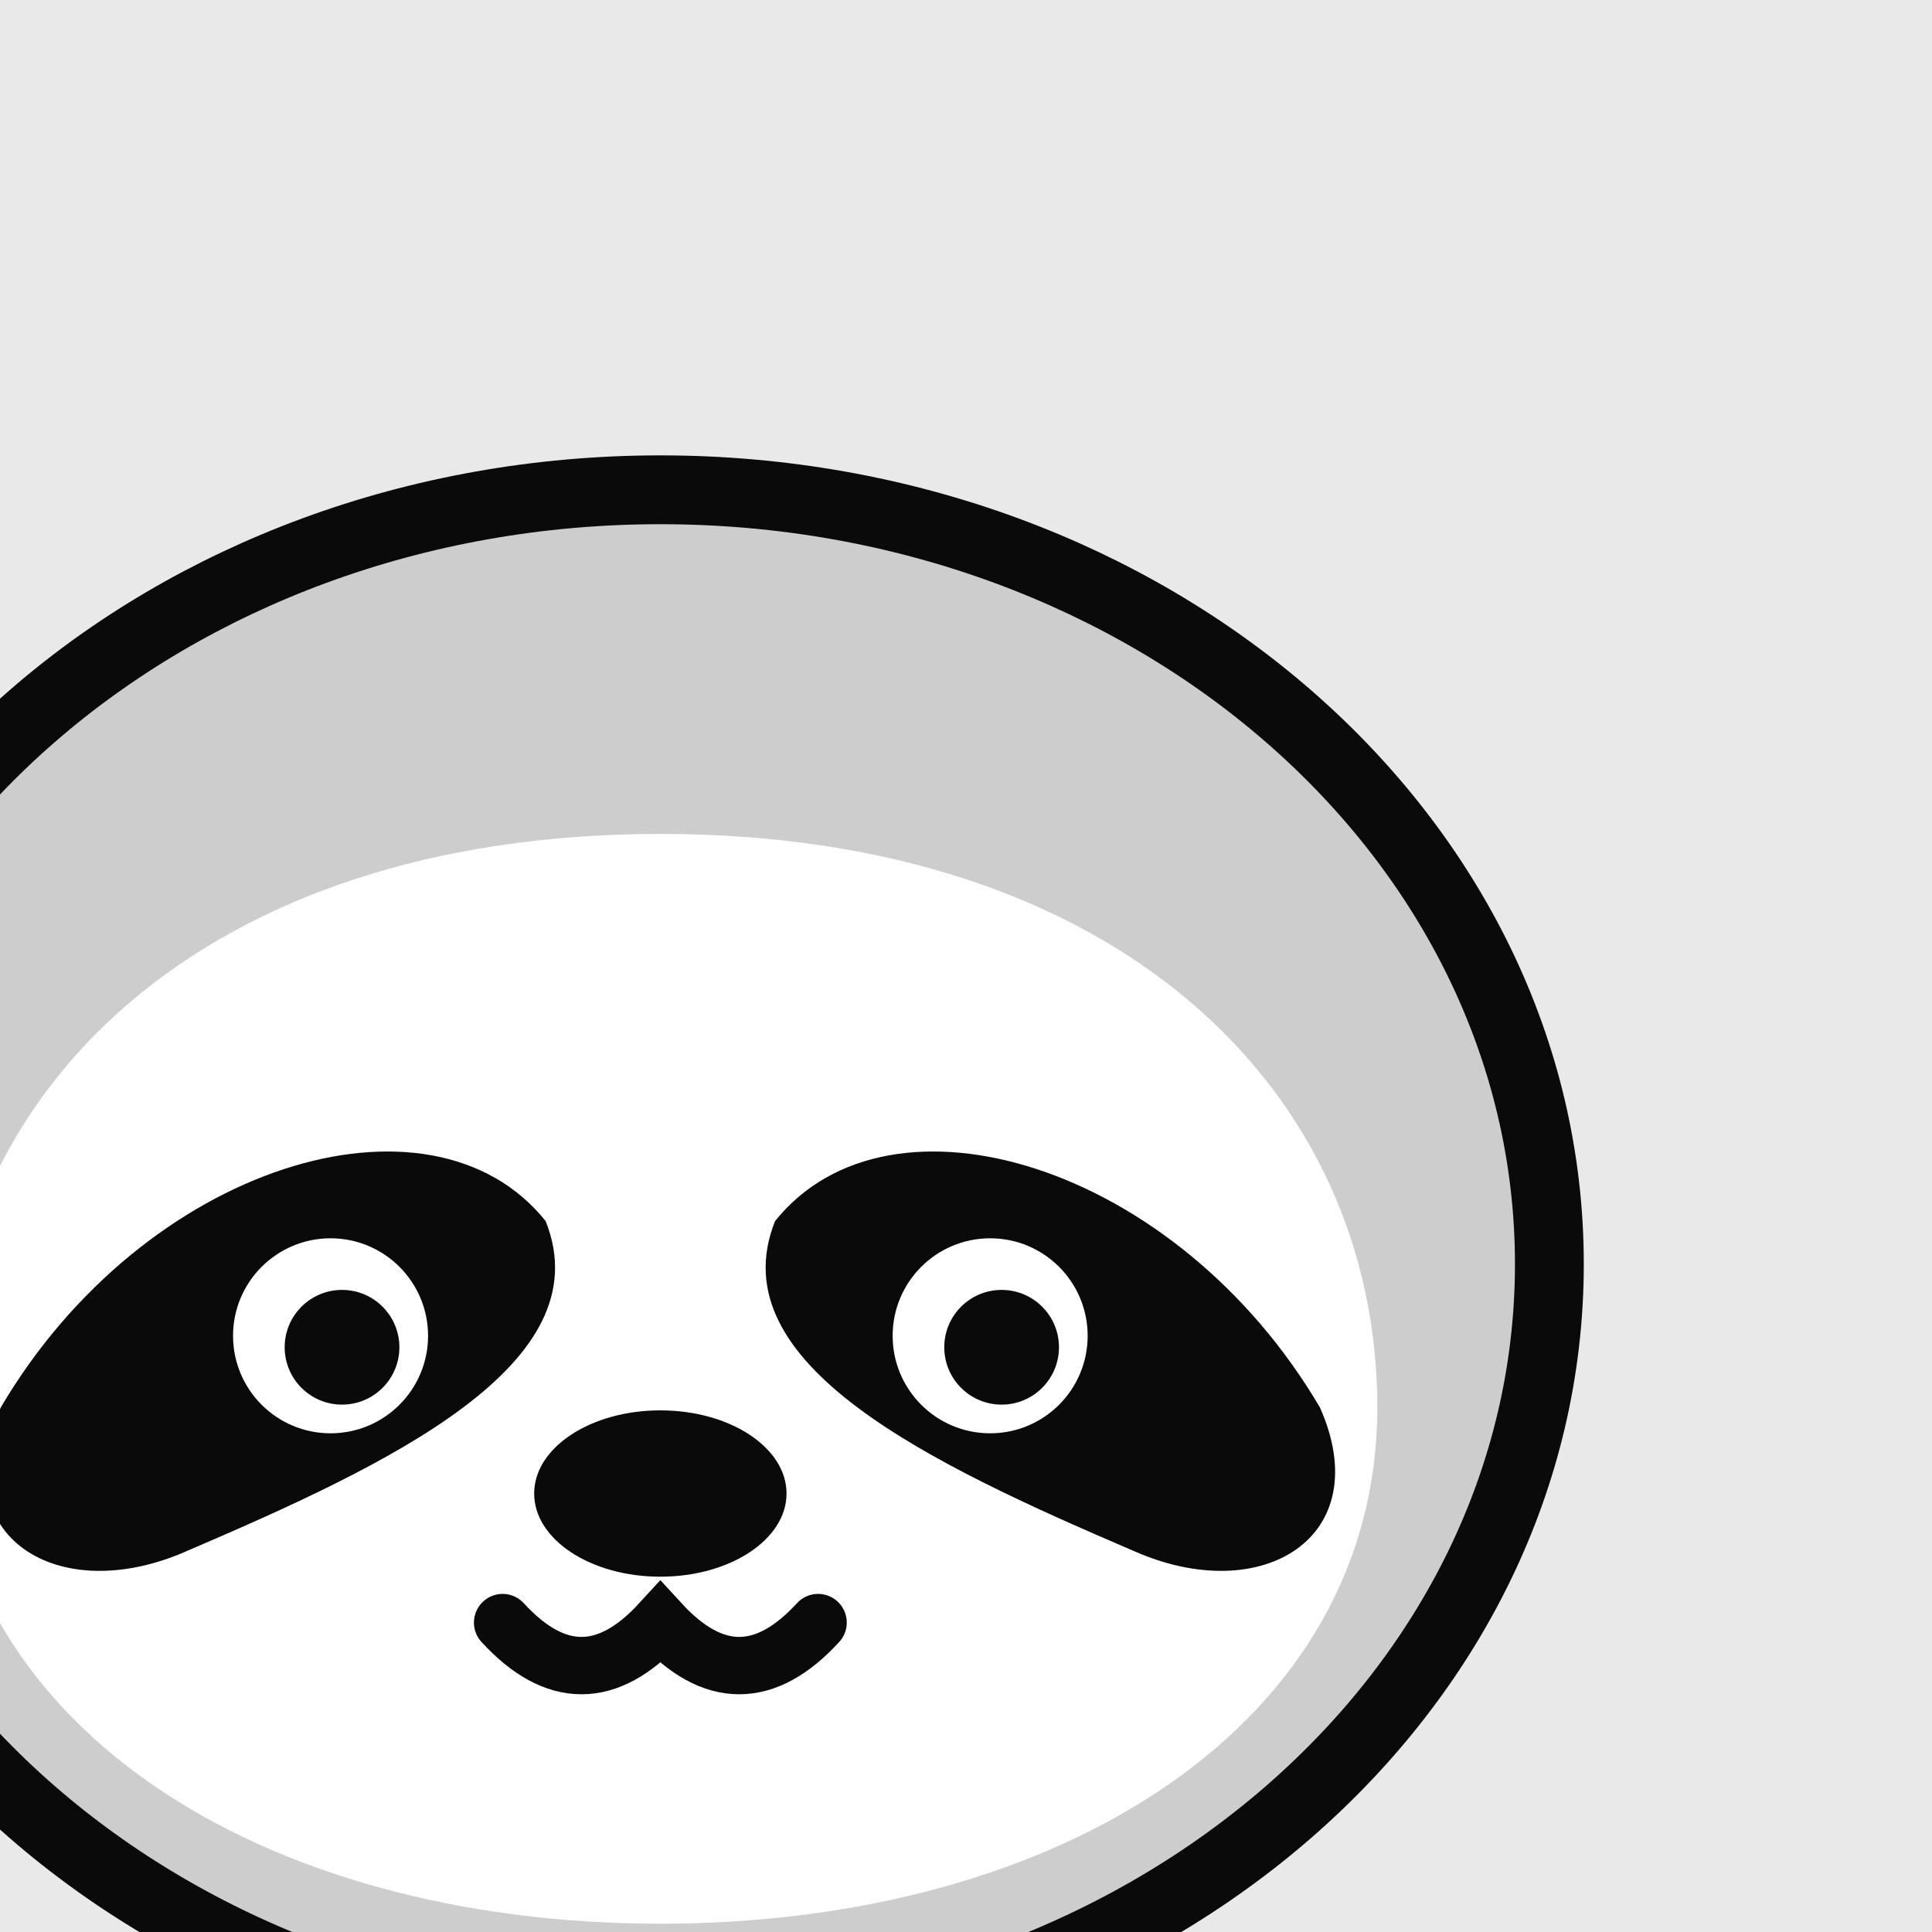
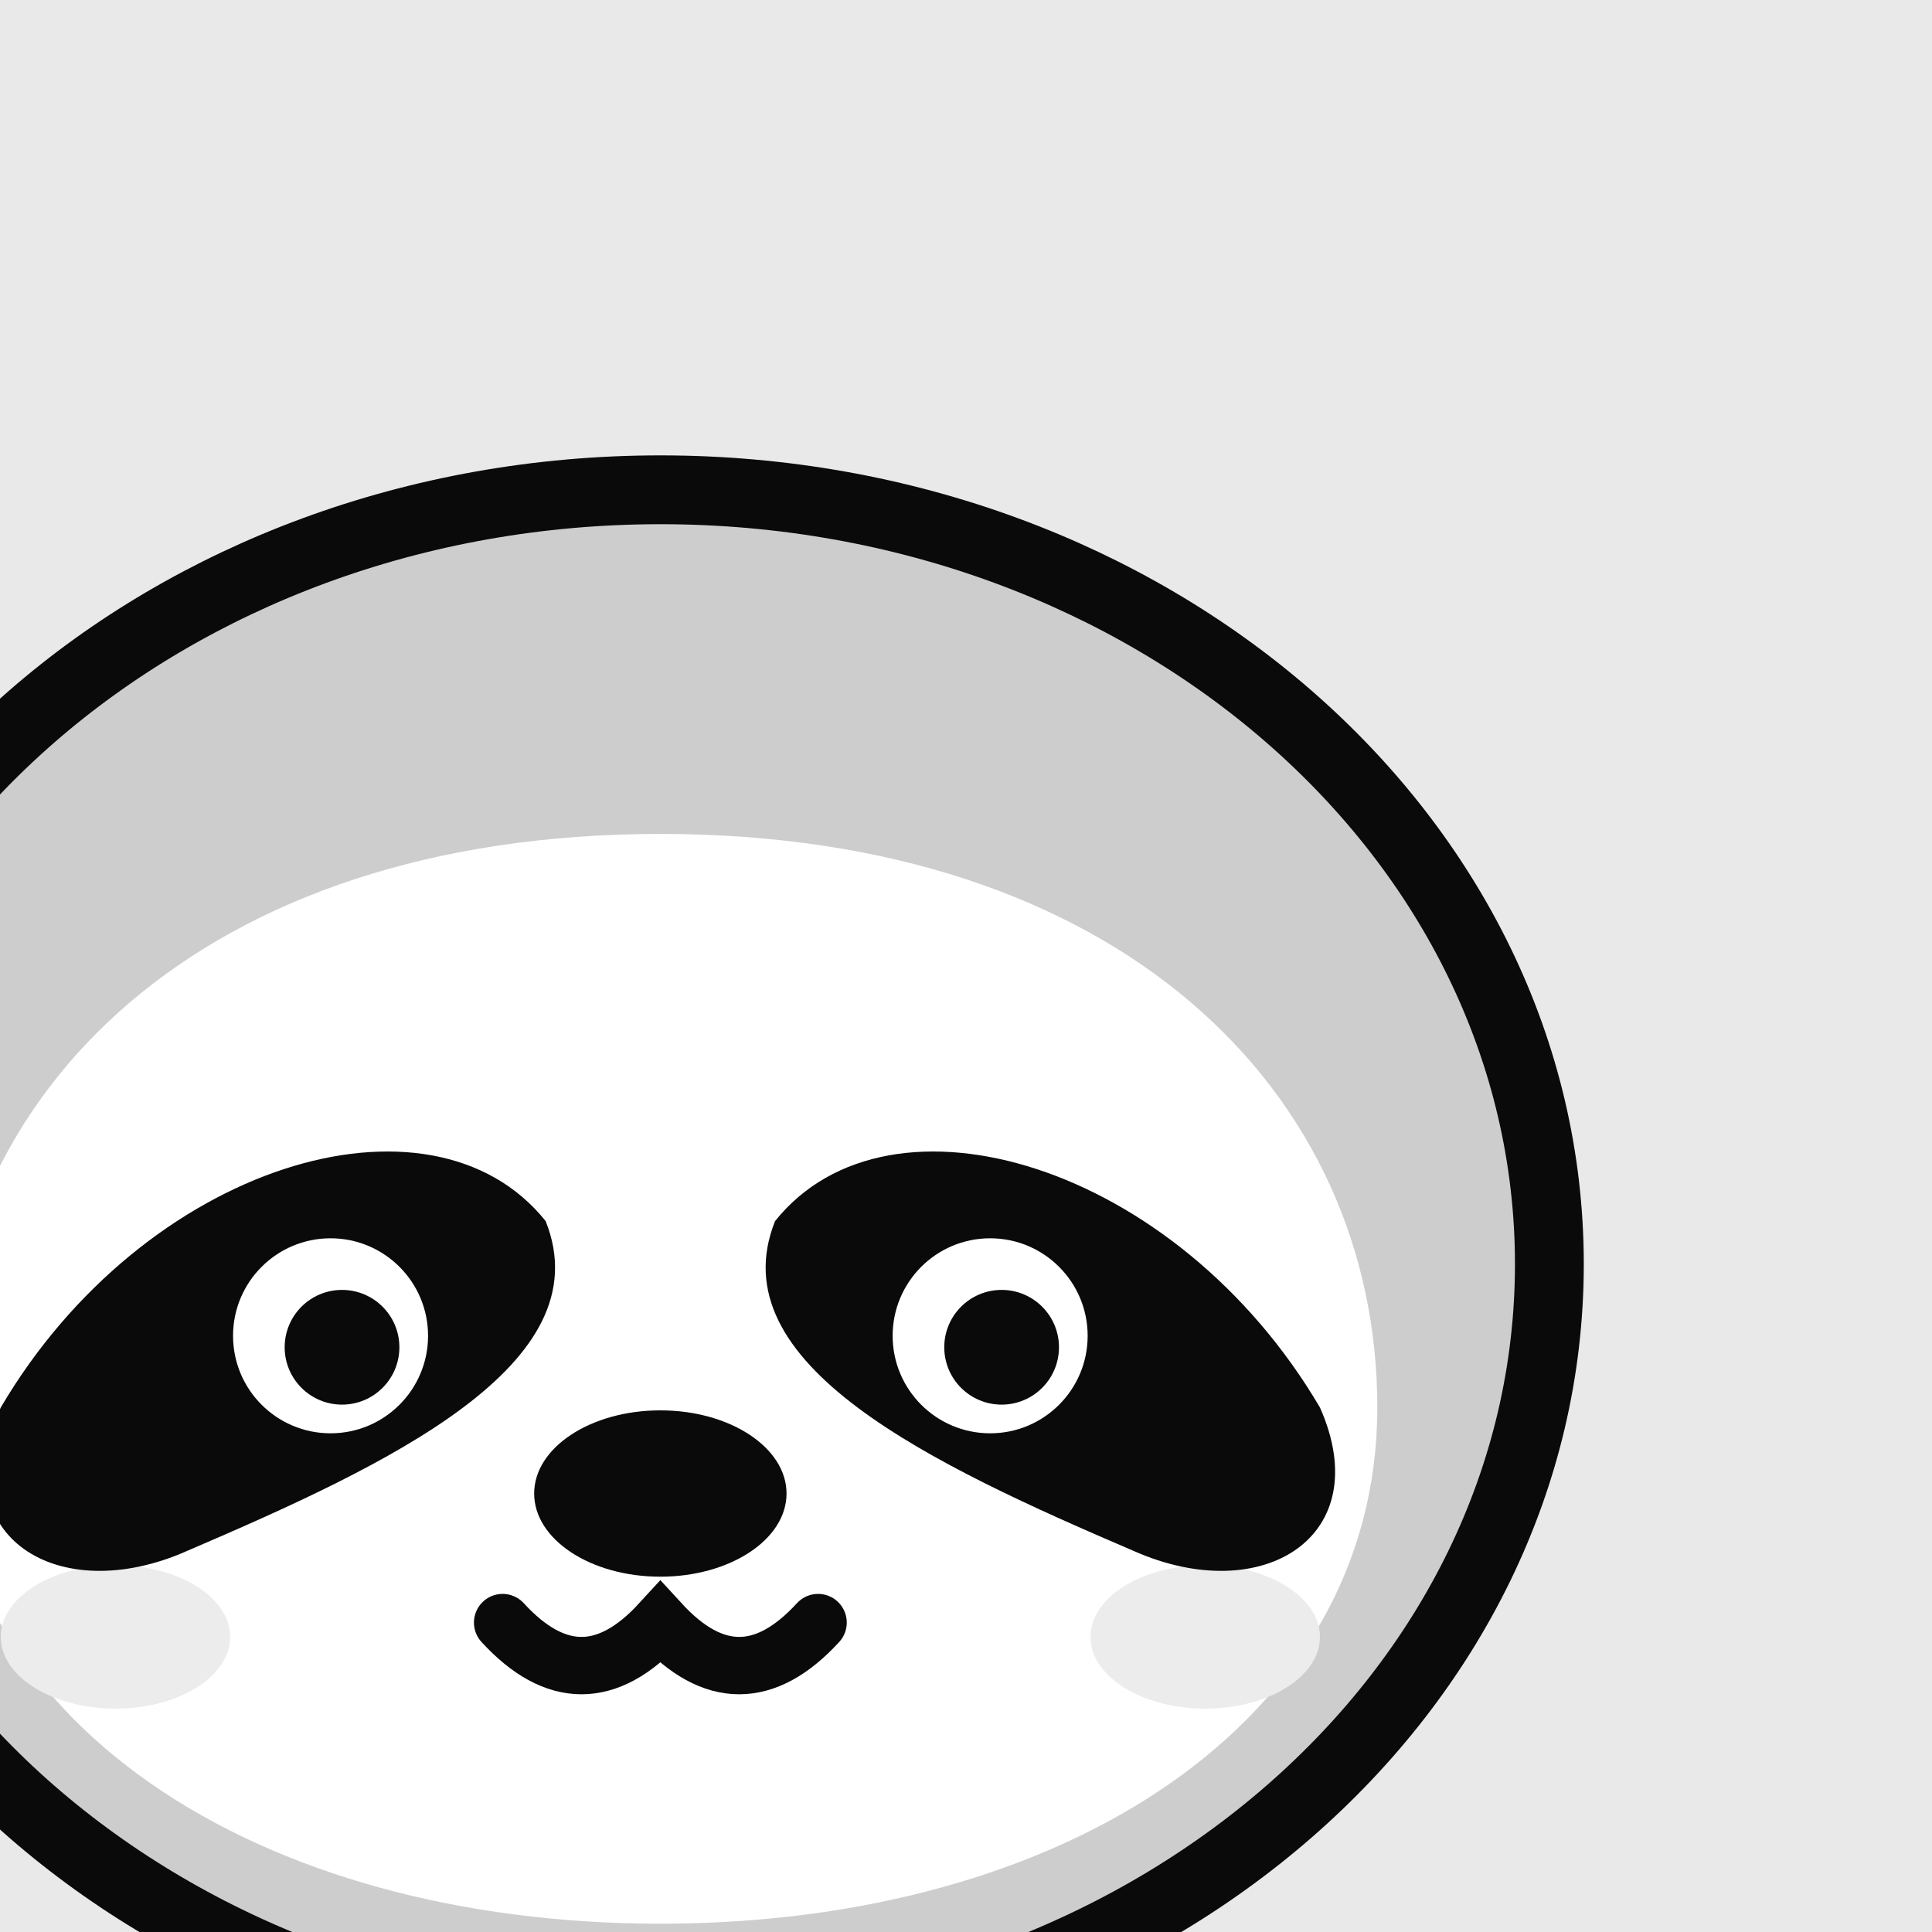
<svg xmlns="http://www.w3.org/2000/svg" viewBox="0 0 512 512" width="512" height="512">
  <rect width="512" height="512" fill="#e9e9e9" />
  <g transform="translate(175 335) scale(7.6 7.6) translate(-60 -58)">
    <ellipse cx="60" cy="58" rx="31" ry="27" fill="#cdcdcd" stroke="#0a0a0a" stroke-width="2.4" />
    <path d="M60 43C76 43 85 52 85 63C85 74 74 81 60 81C46 81 35 74 35 63C35 52 44 43 60 43Z" fill="#ffffff" />
+     <ellipse cx="41" cy="71" rx="4" ry="2.5" fill="#ececec" />
+     <ellipse cx="79" cy="71" rx="4" ry="2.5" fill="#ececec" />
    <path d="M56 56.5C52 51.5 42 54.5 37 63C35 67.5 39 70 43.5 68C50.5 65 58 61.5 56 56.5Z" fill="#0a0a0a" />
    <path d="M64 56.5C68 51.5 78 54.5 83 63C85 67.5 81 70 76.5 68C69.5 65 62 61.5 64 56.5Z" fill="#0a0a0a" />
    <circle cx="48.5" cy="60.5" r="3.4" fill="#ffffff" />
    <circle cx="71.5" cy="60.5" r="3.4" fill="#ffffff" />
    <circle cx="48.9" cy="60.9" r="2" fill="#0a0a0a" />
    <circle cx="71.9" cy="60.9" r="2" fill="#0a0a0a" />
    <ellipse cx="60" cy="66" rx="4.4" ry="2.9" fill="#0a0a0a" />
    <path d="M54.5 70.5q2.75 3 5.5 0q2.75 3 5.5 0" fill="none" stroke="#0a0a0a" stroke-width="2" stroke-linecap="round" />
  </g>
</svg>
